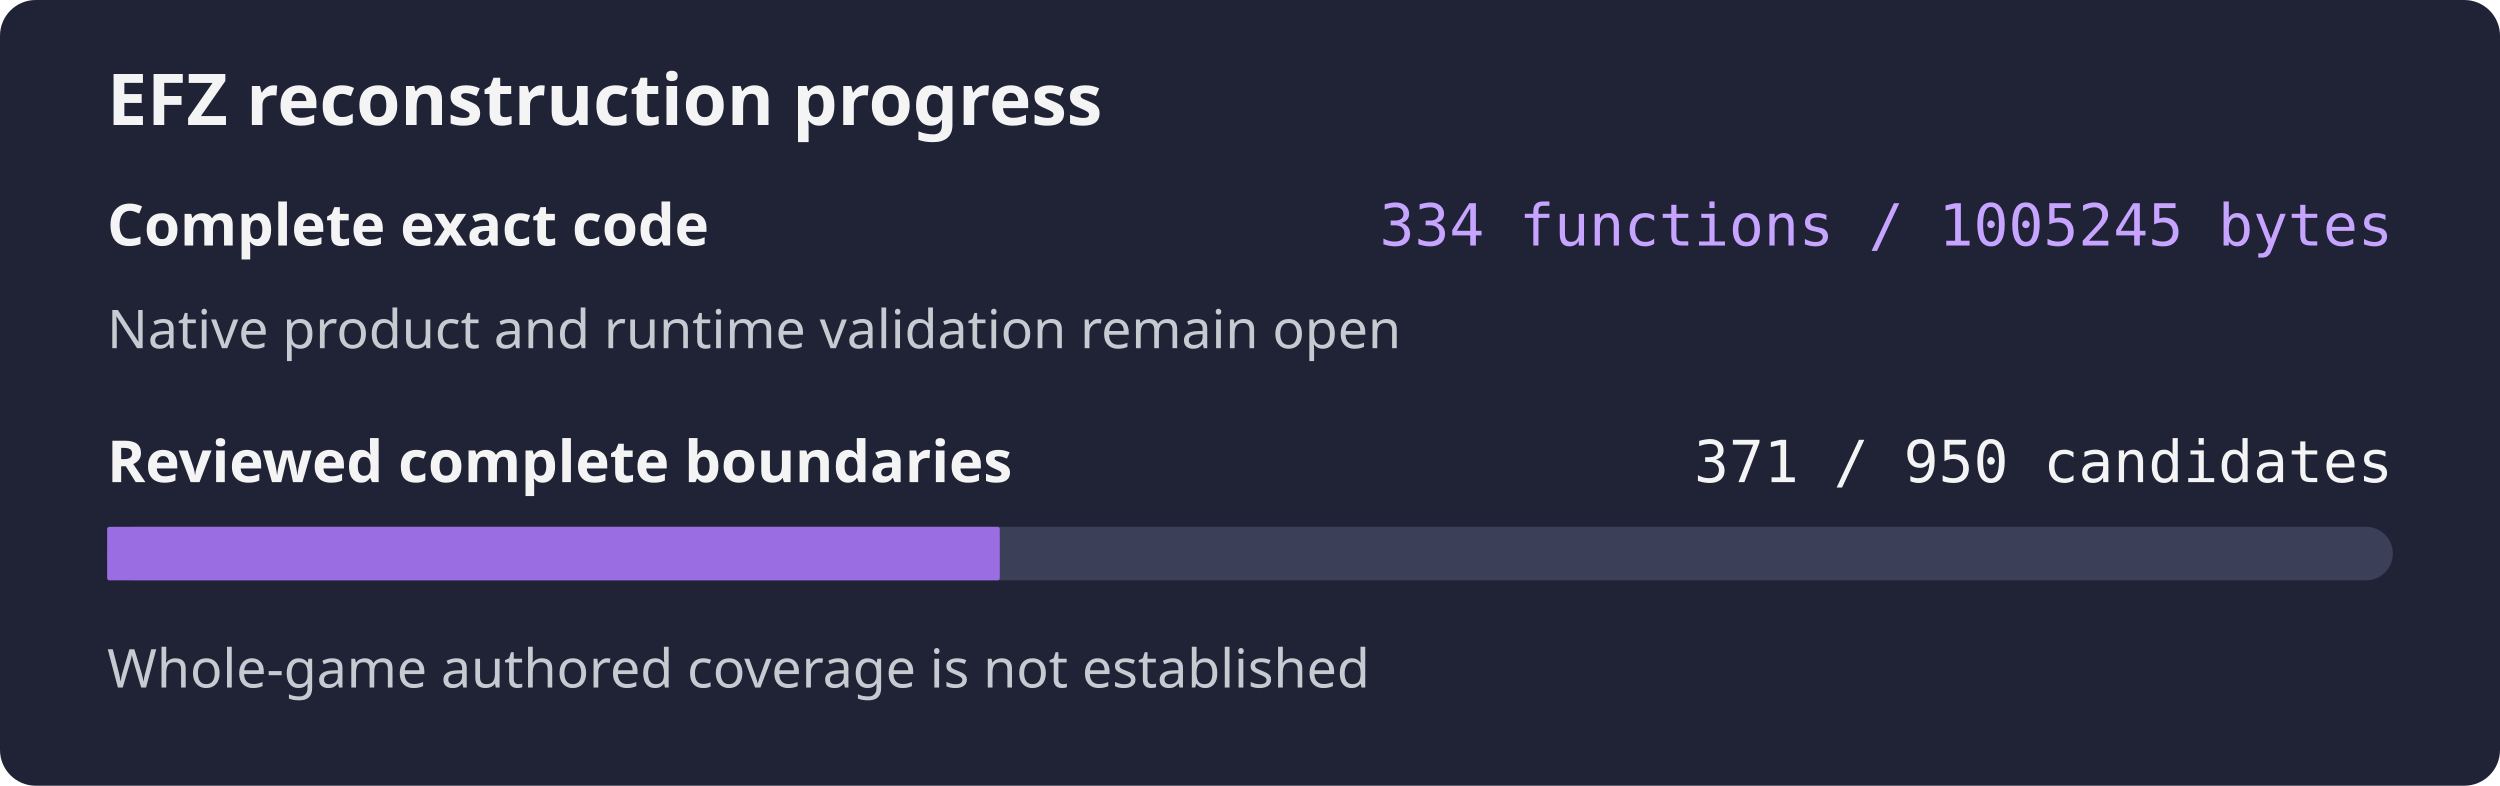
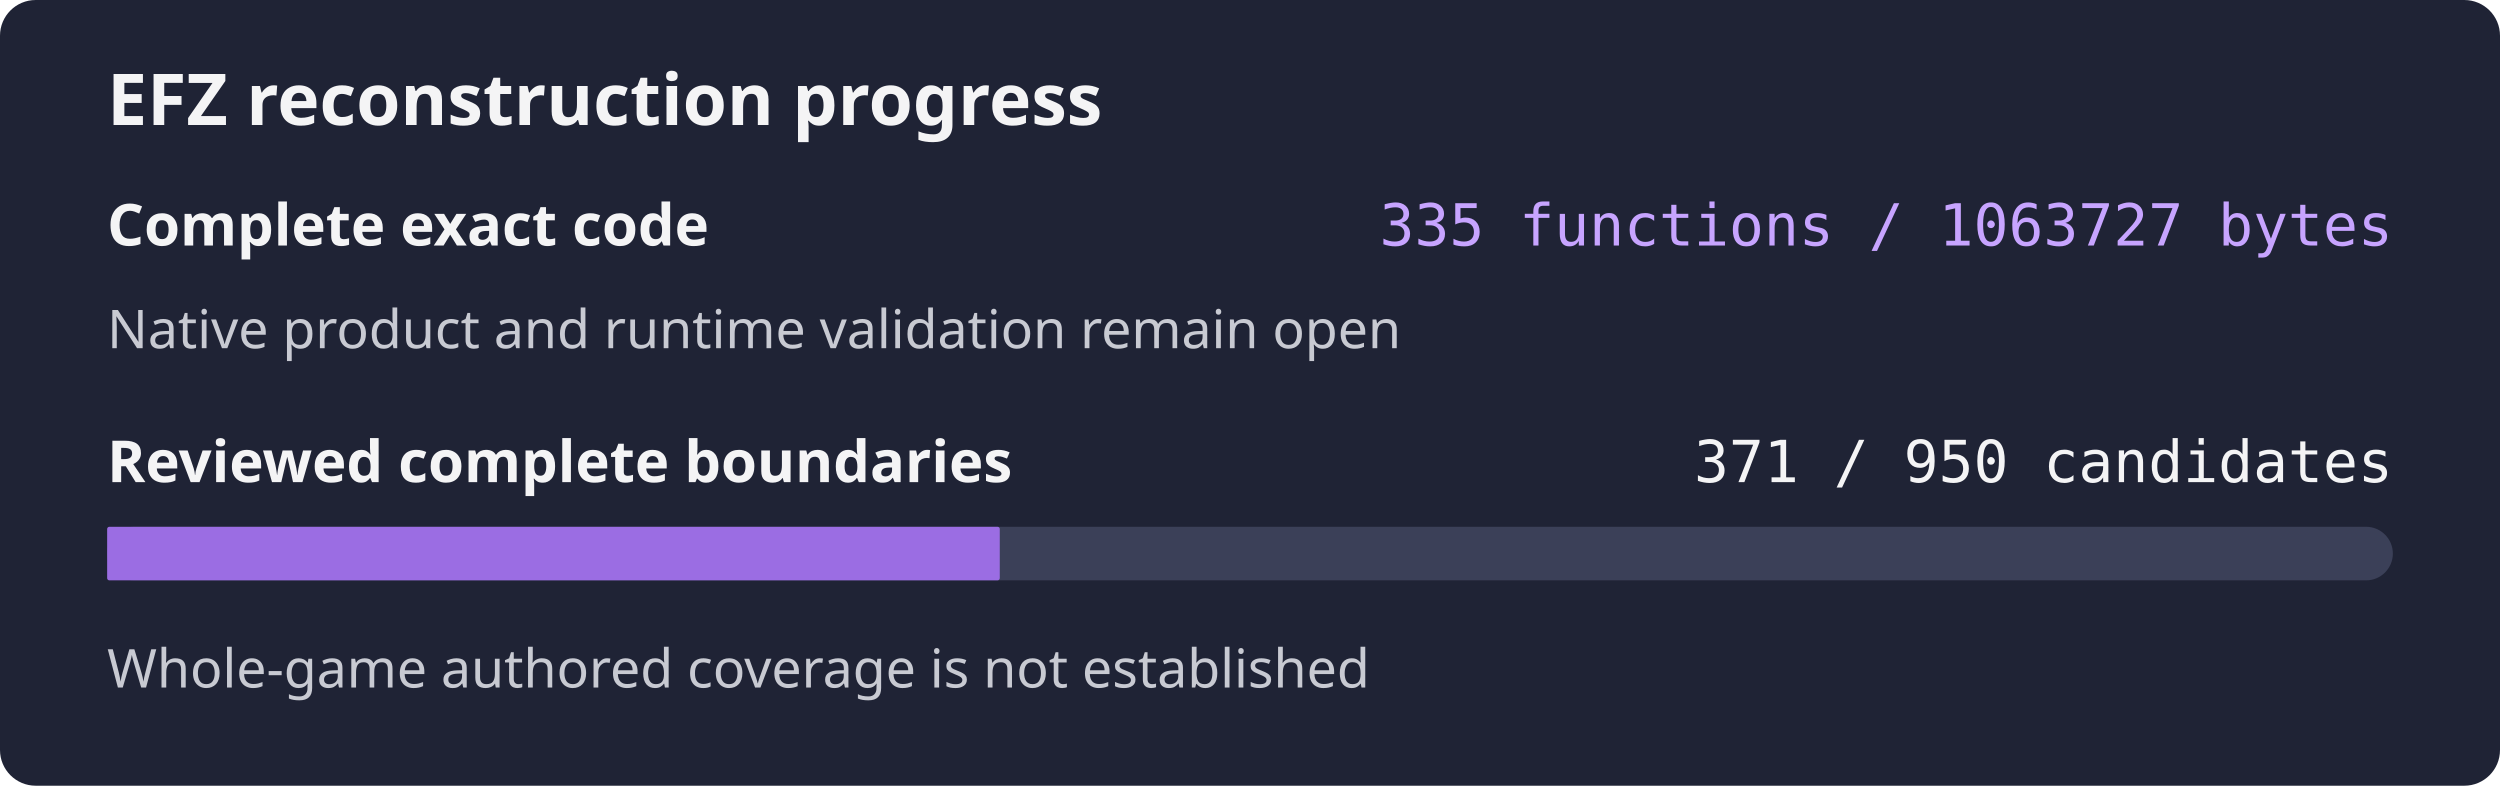
- <svg xmlns="http://www.w3.org/2000/svg" width="560" height="176" role="img" aria-label="EFZ reconstruction: 334 exact functions, 1005245 exact bytes; 371 reviewed boundaries out of 950 candidates">
+ <svg xmlns="http://www.w3.org/2000/svg" width="560" height="176" role="img" aria-label="EFZ reconstruction: 335 exact functions, 1063727 exact bytes; 371 reviewed boundaries out of 950 candidates">
  <rect width="560" height="176" rx="8" fill="#1f2335" />
  <text x="24" y="28" fill="#f4f4f5" font-family="sans-serif" font-size="16" font-weight="600">EFZ reconstruction progress</text>
  <text x="24" y="55" fill="#f4f4f5" font-family="sans-serif" font-size="13" font-weight="600">Complete exact code</text>
-   <text x="536" y="55" fill="#c7a4ff" text-anchor="end" font-family="monospace" font-size="13">334 functions / 1005245 bytes</text>
+   <text x="536" y="55" fill="#c7a4ff" text-anchor="end" font-family="monospace" font-size="13">335 functions / 1063727 bytes</text>
  <text x="24" y="78" fill="#c8cad2" font-family="sans-serif" font-size="12">Native product and runtime validation remain open</text>
  <text x="24" y="108" fill="#f4f4f5" font-family="sans-serif" font-size="13" font-weight="600">Reviewed complete boundaries</text>
  <text x="536" y="108" fill="#f4f4f5" text-anchor="end" font-family="monospace" font-size="13">371 / 950 candidates</text>
  <rect x="24" y="118" width="512" height="12" rx="6" fill="#3b4058" />
  <rect x="24" y="118" width="199.95" height="12" rx="0.5" fill="#9b6de3" />
  <text x="24" y="154" fill="#c8cad2" font-family="sans-serif" font-size="12">Whole-game authored coverage is not established</text>
</svg>
